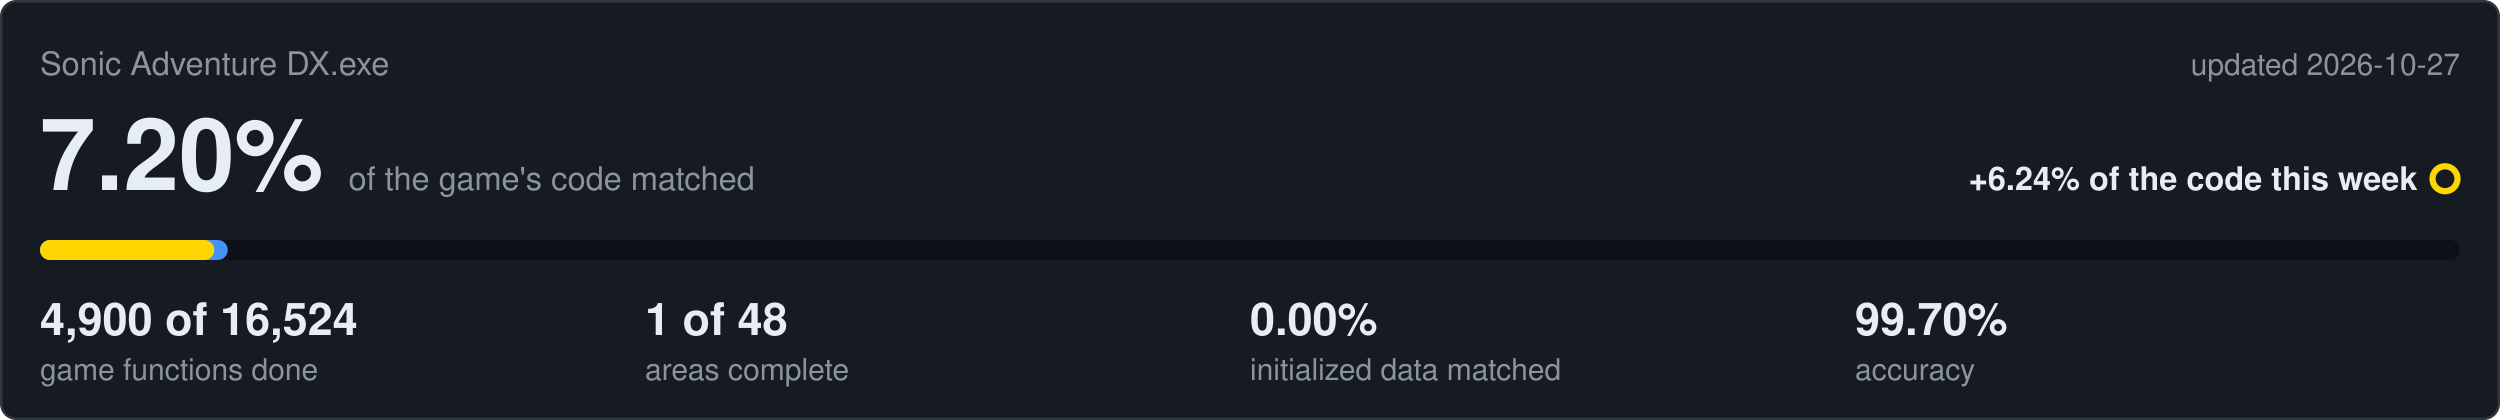
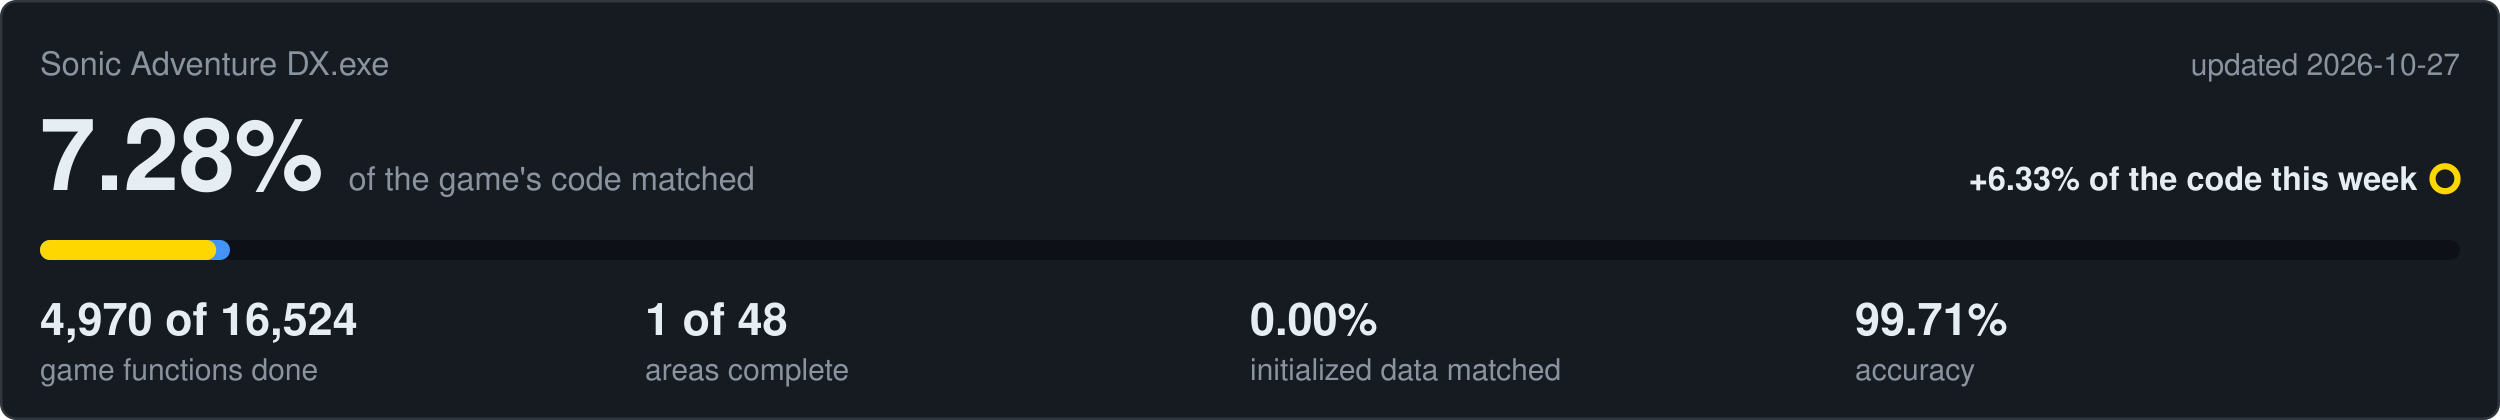
<svg xmlns="http://www.w3.org/2000/svg" viewBox="0 0 1000 168" width="1000" height="168">
  <rect x="0.5" y="0.5" width="999" height="167" rx="6" fill="#161b22" stroke="#30363d" />
  <text x="16" y="30" font-family="Segoe UI,Helvetica,Arial,sans-serif" font-size="13" fill="#8b949e">Sonic Adventure DX.exe</text>
  <text x="984" y="30" text-anchor="end" font-family="Segoe UI,Helvetica,Arial,sans-serif" font-size="12" fill="#8b949e">updated 2026-10-27</text>
-   <text x="16" y="76" font-family="Segoe UI,Helvetica,Arial,sans-serif" font-size="40" font-weight="600" fill="#e6edf3">7.20%<tspan dx="10" font-size="13" font-weight="400" fill="#8b949e">of the game's code matched</tspan>
+   <text x="16" y="76" font-family="Segoe UI,Helvetica,Arial,sans-serif" font-size="40" font-weight="600" fill="#e6edf3">7.28%<tspan dx="10" font-size="13" font-weight="400" fill="#8b949e">of the game's code matched</tspan>
  </text>
-   <text x="967" y="76" text-anchor="end" font-family="Segoe UI,Helvetica,Arial,sans-serif" font-size="13" font-weight="600" fill="#e6edf3">+6.24% of the code this week</text>
+   <text x="967" y="76" text-anchor="end" font-family="Segoe UI,Helvetica,Arial,sans-serif" font-size="13" font-weight="600" fill="#e6edf3">+6.33% of the code this week</text>
  <circle cx="978" cy="71.5" r="5" fill="none" stroke="#ffd700" stroke-width="2.5" />
  <rect x="16" y="96" width="968" height="8" rx="4" fill="#0d1117" />
-   <rect x="16" y="96" width="75.1" height="8" rx="4" fill="#4493f8" />
-   <rect x="16" y="96" width="69.7" height="8" rx="4" fill="#ffd700" />
-   <text x="16" y="134" font-family="Segoe UI,Helvetica,Arial,sans-serif" font-size="18" font-weight="600" fill="#e6edf3">4,900 of 16,524</text>
+   <rect x="16" y="96" width="76.0" height="8" rx="4" fill="#4493f8" />
+   <rect x="16" y="96" width="70.5" height="8" rx="4" fill="#ffd700" />
+   <text x="16" y="134" font-family="Segoe UI,Helvetica,Arial,sans-serif" font-size="18" font-weight="600" fill="#e6edf3">4,970 of 16,524</text>
  <text x="16" y="152" font-family="Segoe UI,Helvetica,Arial,sans-serif" font-size="12" fill="#8b949e">game functions done</text>
  <text x="258" y="134" font-family="Segoe UI,Helvetica,Arial,sans-serif" font-size="18" font-weight="600" fill="#e6edf3">1 of 48</text>
  <text x="258" y="152" font-family="Segoe UI,Helvetica,Arial,sans-serif" font-size="12" fill="#8b949e">areas complete</text>
  <text x="500" y="134" font-family="Segoe UI,Helvetica,Arial,sans-serif" font-size="18" font-weight="600" fill="#e6edf3">0.00%</text>
  <text x="500" y="152" font-family="Segoe UI,Helvetica,Arial,sans-serif" font-size="12" fill="#8b949e">initialized data matched</text>
-   <text x="742" y="134" font-family="Segoe UI,Helvetica,Arial,sans-serif" font-size="18" font-weight="600" fill="#e6edf3">99.70%</text>
+   <text x="742" y="134" font-family="Segoe UI,Helvetica,Arial,sans-serif" font-size="18" font-weight="600" fill="#e6edf3">99.71%</text>
  <text x="742" y="152" font-family="Segoe UI,Helvetica,Arial,sans-serif" font-size="12" fill="#8b949e">accuracy</text>
</svg>
